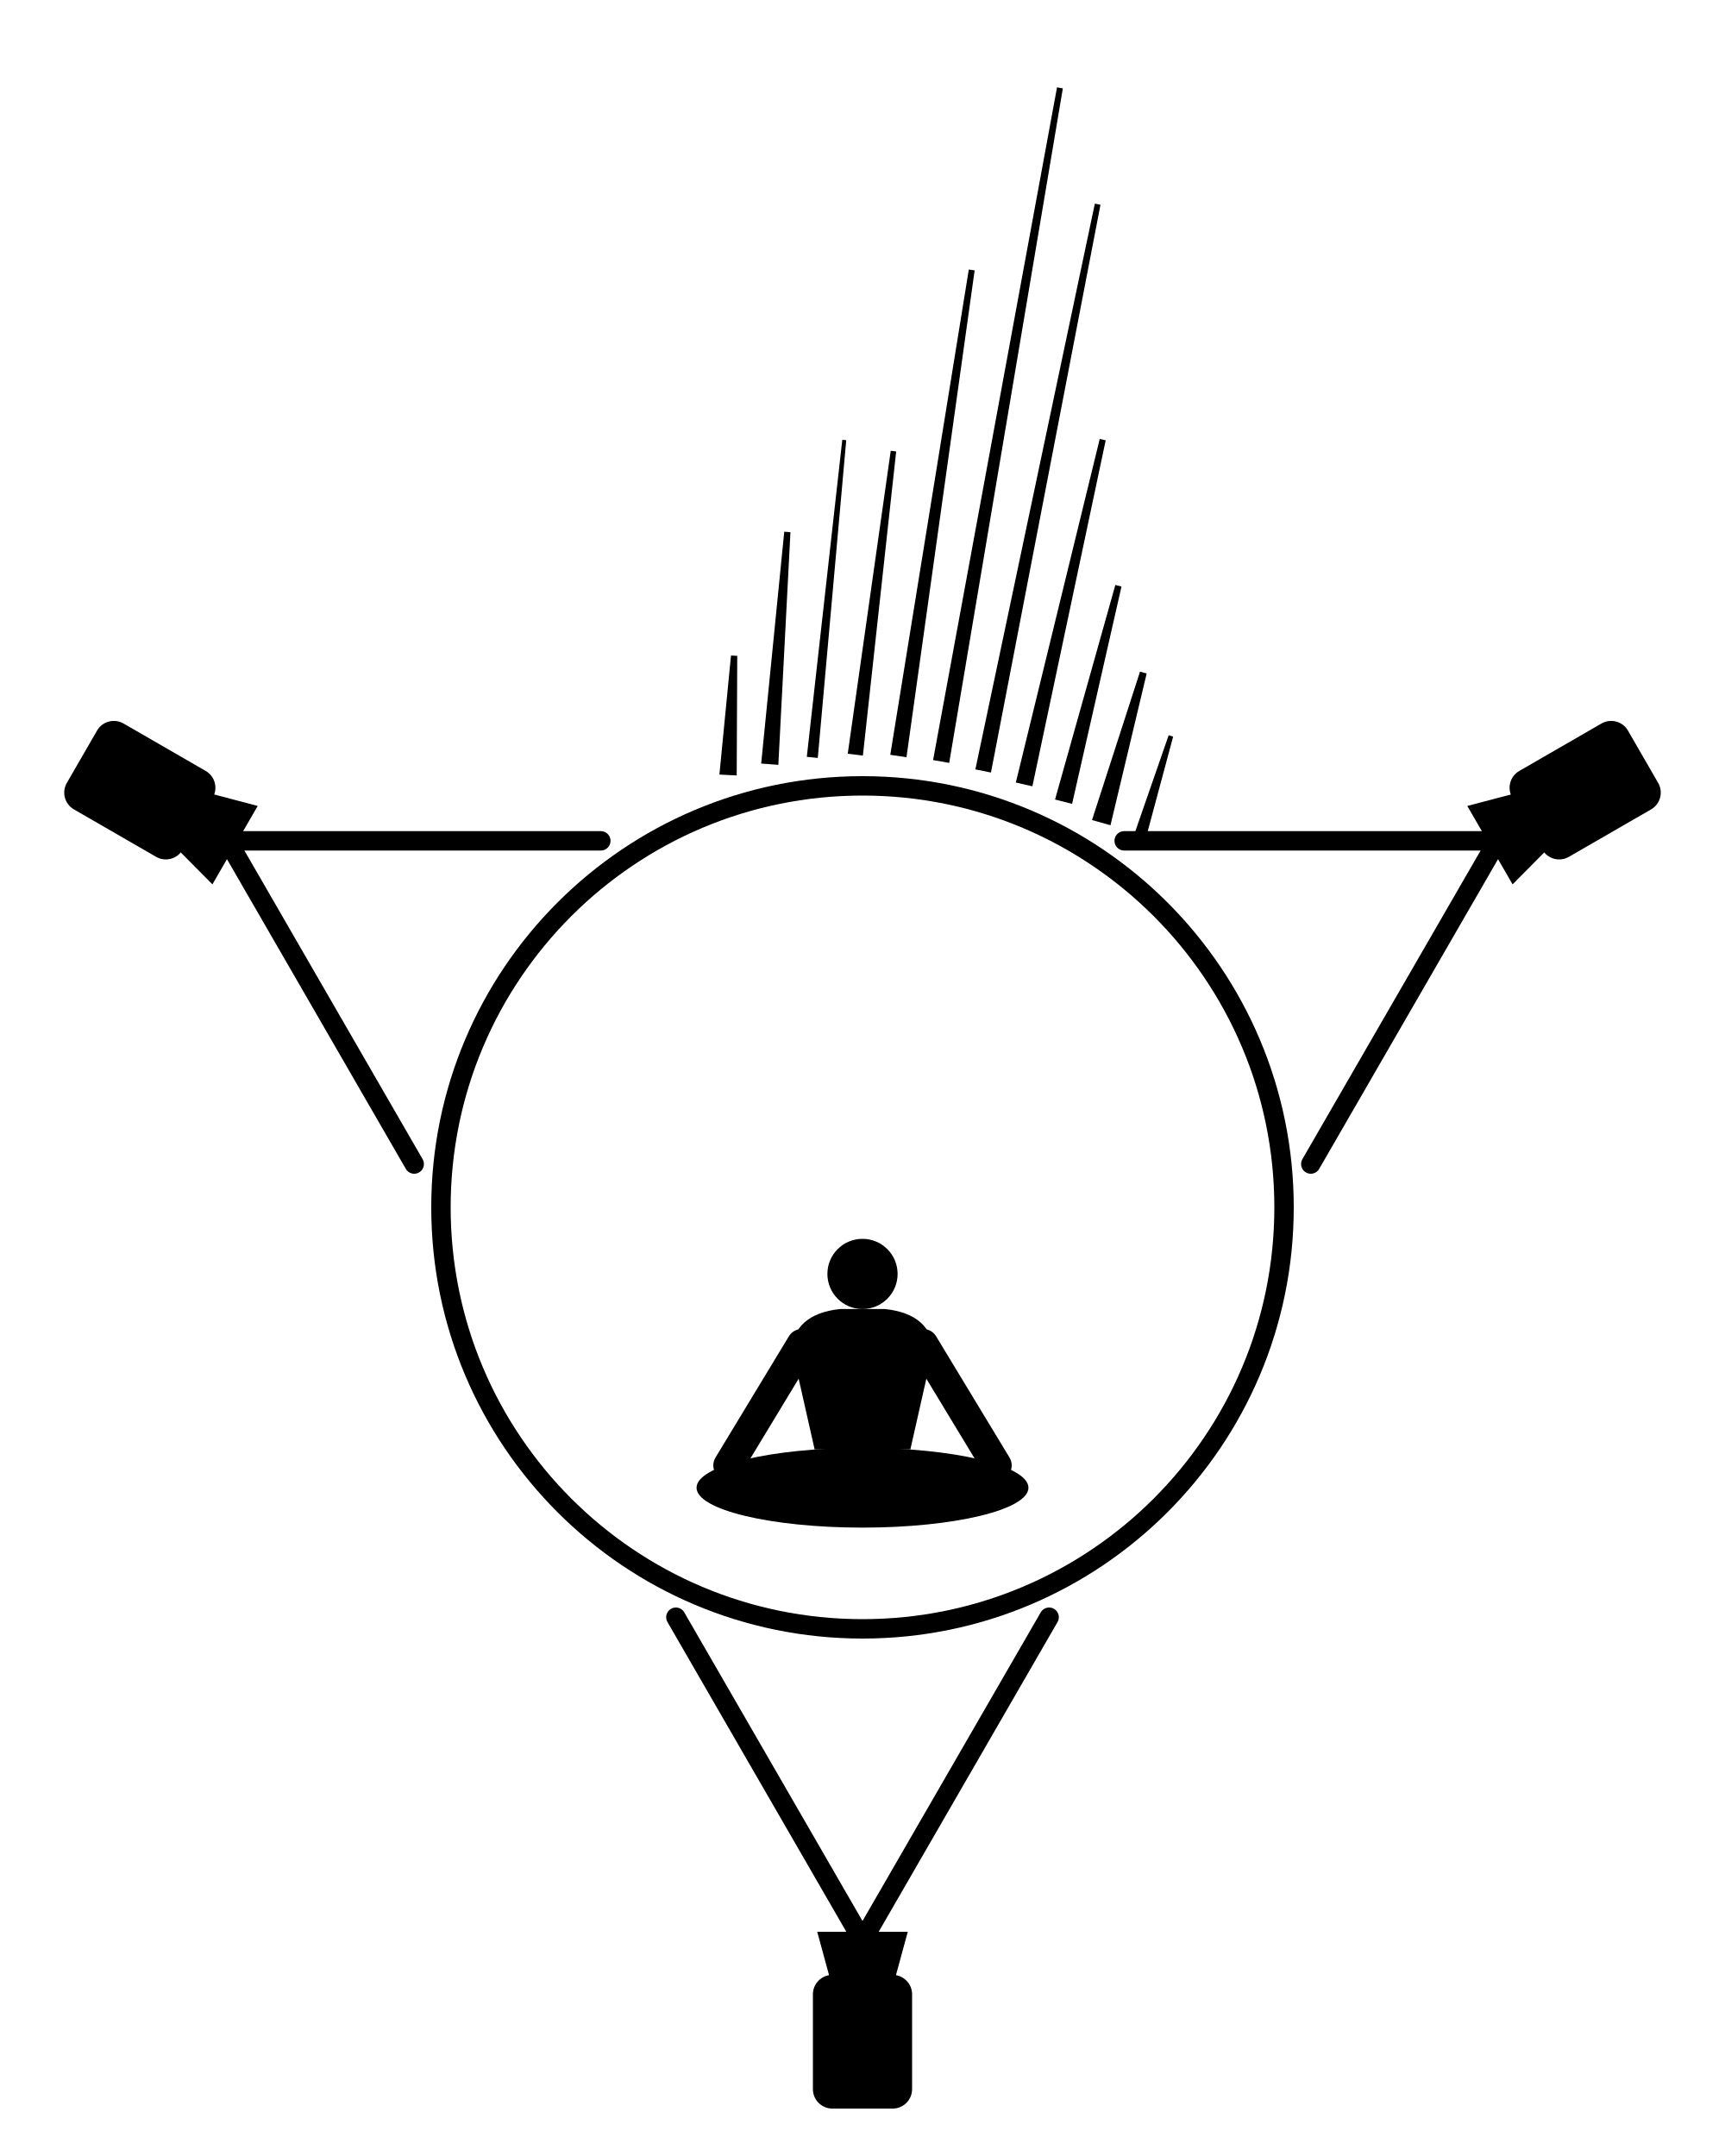
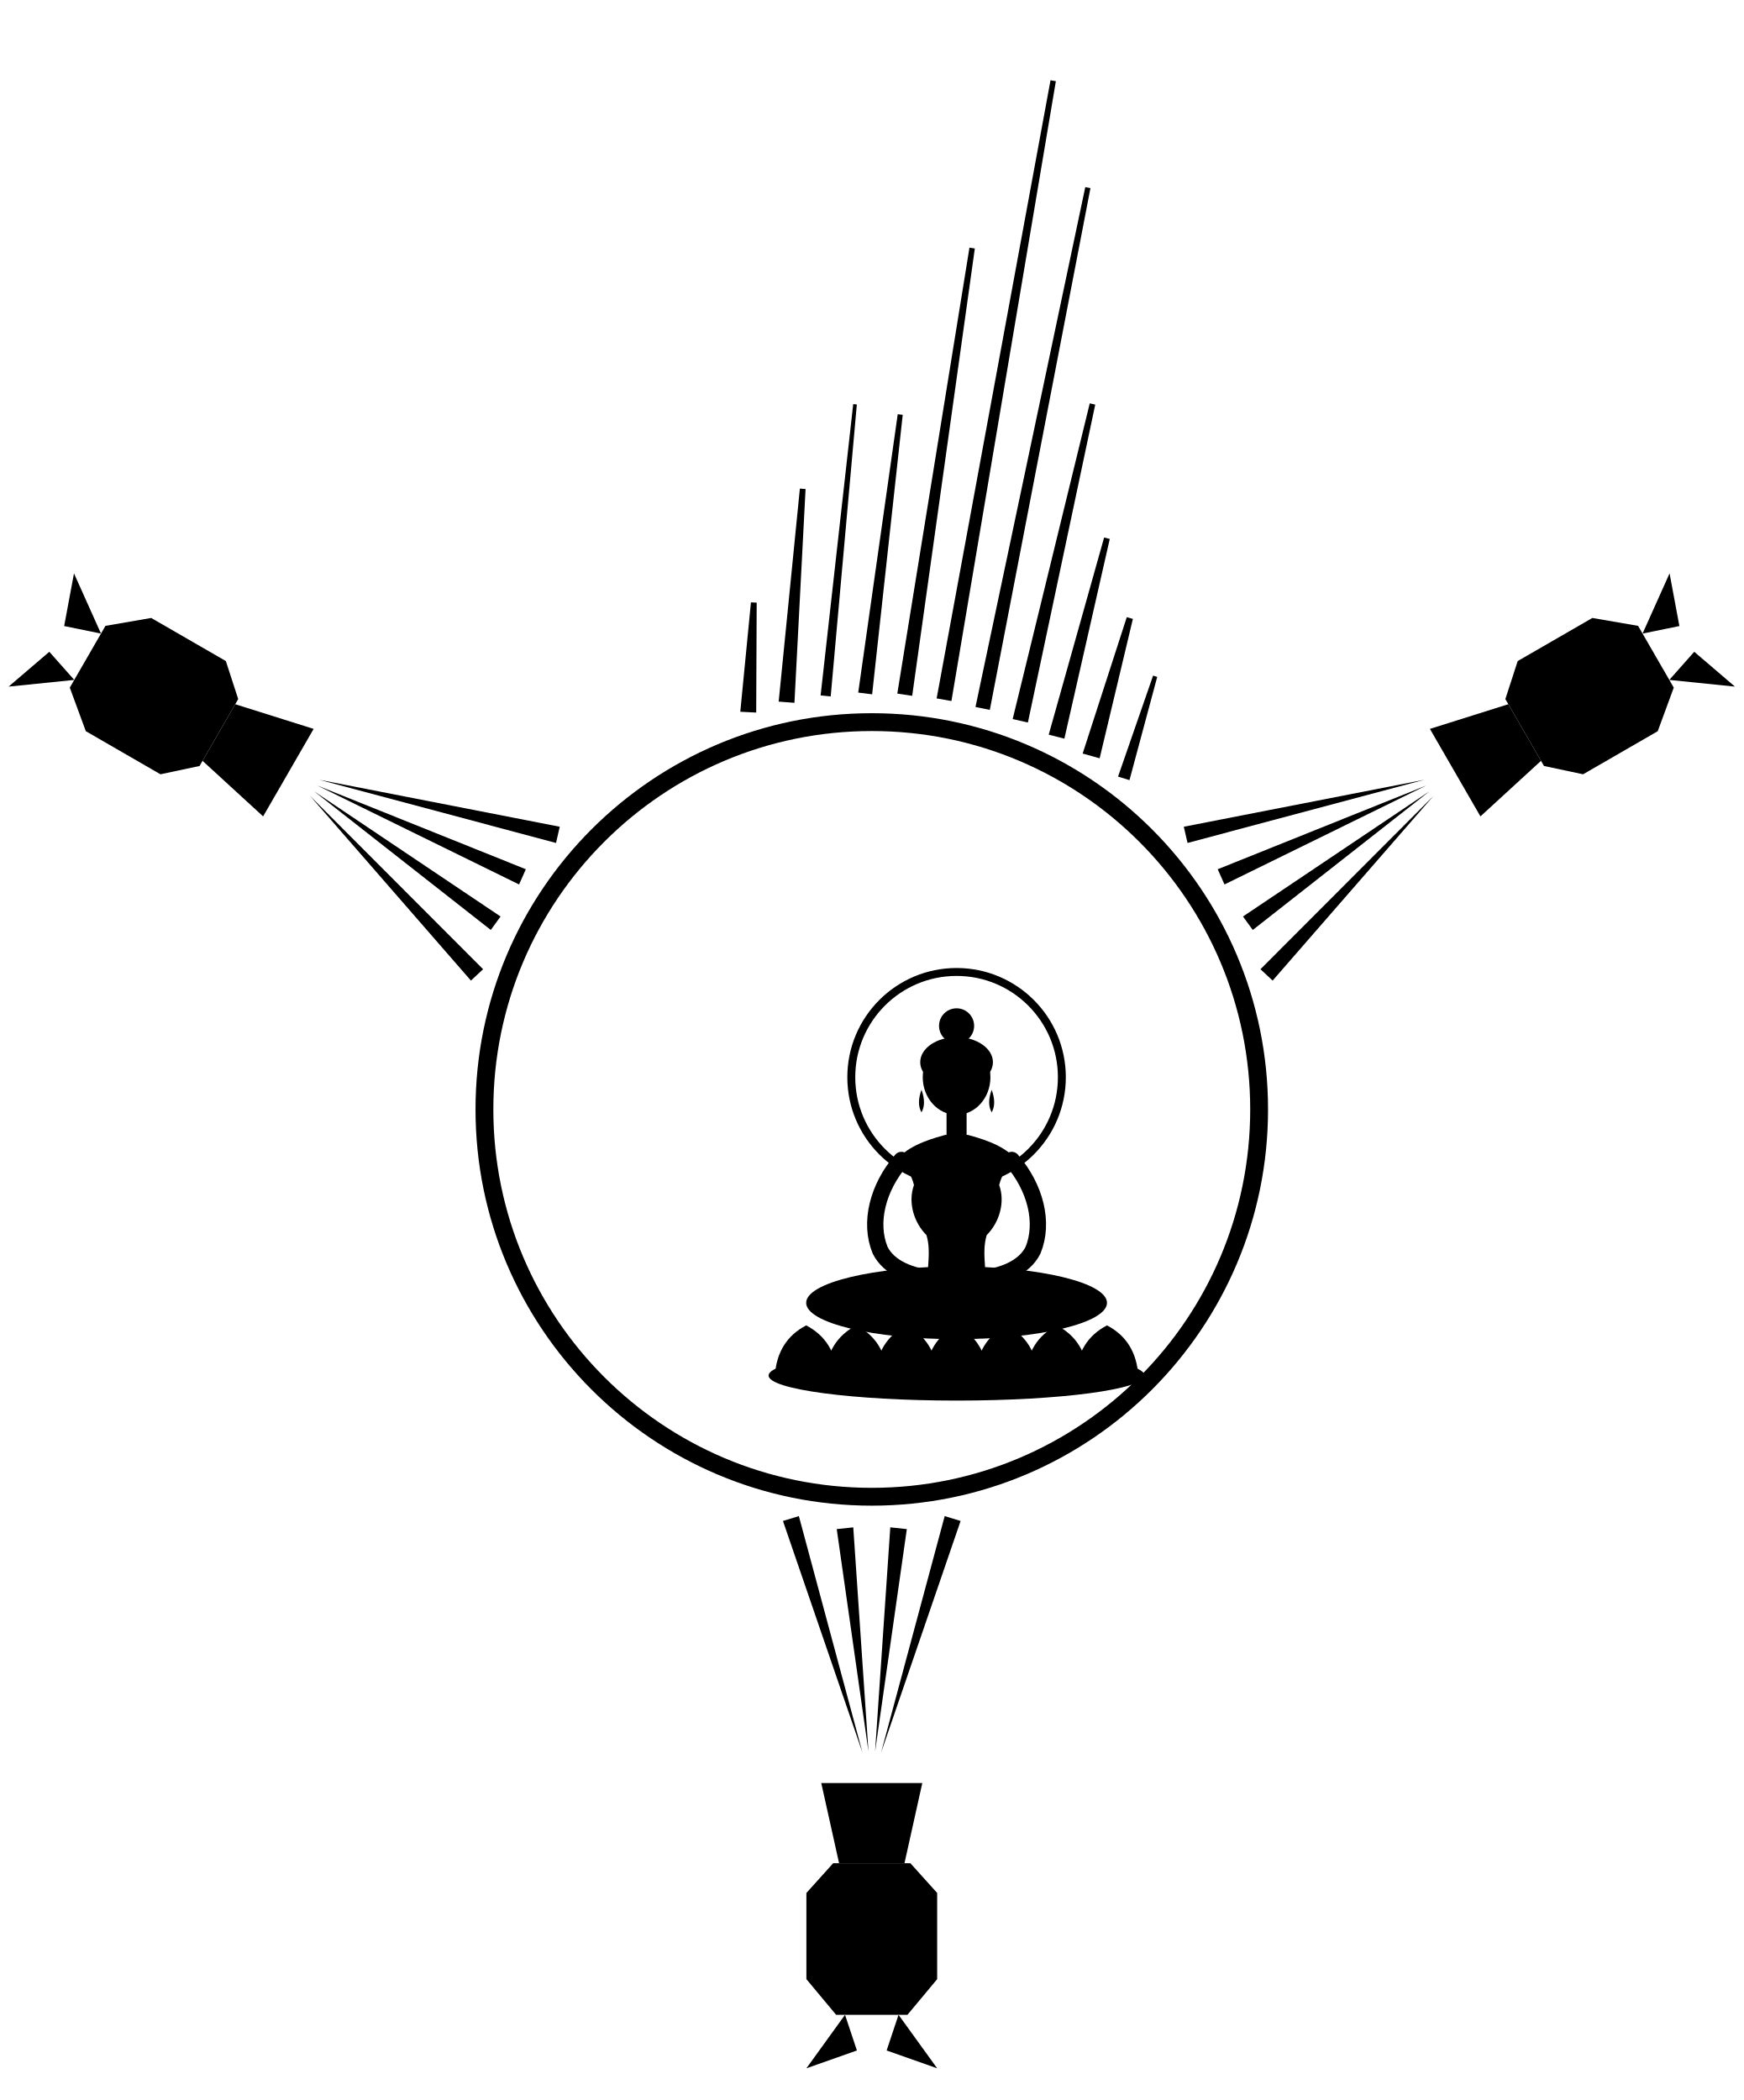
- <svg xmlns="http://www.w3.org/2000/svg" viewBox="-400 -560 800 1000" role="img" aria-labelledby="t">
-   <g fill="none" stroke="currentColor" stroke-width="9" stroke-linejoin="round" stroke-linecap="round">
-     <circle r="195.5" />
-     <path d="M-294.45,-170 L-121.36,-170" />
-     <path d="M-294.45,-170 L-207.9,-20.1" />
-     <path d="M294.45,-170 L121.36,-170" />
-     <path d="M294.45,-170 L207.9,-20.1" />
-     <path d="M0,340 L-86.55,190.1" />
-     <path d="M0,340 L86.55,190.1" />
+ <svg xmlns="http://www.w3.org/2000/svg" viewBox="-440 -560 880 1060" role="img" aria-labelledby="t">
+   <g fill="none" stroke="currentColor" stroke-linejoin="round" stroke-linecap="round">
+     <circle r="195.5" stroke-width="9" />
+     <circle cx="42.8" cy="-16.25" r="53.14" stroke-width="4" />
+   </g>
+   <g fill="currentColor" transform="translate(42.8,141.9) scale(0.6326)">
+     <ellipse cx="0" cy="-12" rx="150" ry="20" />
+     <path d="M-145,-12 Q-143,-40 -120,-52 Q-97,-40 -95,-12 Z" />
+     <path d="M-105,-12 Q-103,-40 -80,-52 Q-57,-40 -55,-12 Z" />
+     <path d="M-65,-12 Q-63,-40 -40,-52 Q-17,-40 -15,-12 Z" />
+     <path d="M-25,-12 Q-23,-40 0,-52 Q23,-40 25,-12 Z" />
+     <path d="M15,-12 Q17,-40 40,-52 Q63,-40 65,-12 Z" />
+     <path d="M55,-12 Q57,-40 80,-52 Q103,-40 105,-12 Z" />
+     <path d="M95,-12 Q97,-40 120,-52 Q143,-40 145,-12 Z" />
+     <ellipse cx="0" cy="-70" rx="120" ry="29" />
+     <ellipse cx="0" cy="-90" rx="25" ry="11" />
+     <path d="M-23,-84 C-24,-98 -20,-110 -24,-124 C-34,-134 -39,-150 -34,-164 C-36,-172 -40,-178 -46,-186 C-36,-197 -16,-202 -9,-204 L9,-204 C16,-202 36,-197 46,-186 C40,-178 36,-172 34,-164 C39,-150 34,-134 24,-124 C20,-110 24,-98 23,-84 Z" />
+     <path d="M-44,-184 C-63,-162 -70,-134 -61,-112 C-54,-98 -37,-91 -16,-89 M44,-184 C63,-162 70,-134 61,-112 C54,-98 37,-91 16,-89" fill="none" stroke="currentColor" stroke-width="13" stroke-linecap="round" />
+     <rect x="-8" y="-226" width="16" height="24" />
+     <ellipse cx="0" cy="-250" rx="27" ry="30" />
+     <ellipse cx="0" cy="-262" rx="29" ry="20" />
+     <circle cx="0" cy="-291" r="14" />
+     <path d="M-28,-240 q-4,11 0,18 q4,-7 0,-18 Z M28,-240 q4,11 0,18 q-4,-7 0,-18 Z" />
  </g>
  <g fill="currentColor">
-     <g transform="translate(0,22) scale(.74)">
-       <circle cx="0" cy="12" r="22" />
-       <path d="M-14,34 C-34,36 -44,46 -44,60 L-30,122 L30,122 L44,60 C44,46 34,36 14,34 Z" />
-       <ellipse cx="0" cy="146" rx="104" ry="25" />
-       <path d="M-38,56 L-84,132 M38,56 L84,132" fill="none" stroke="currentColor" stroke-width="19" stroke-linecap="round" />
-     </g>
+     <path d="M-278.86,-166.4 L-159.37,-134.51 L-157.48,-142.69 Z" />
+     <path d="M-279.83,-163.49 L-178.02,-113.56 L-174.6,-121.24 Z" />
+     <path d="M-281.5,-160.6 L-192.29,-90.59 L-187.36,-97.39 Z" />
+     <path d="M-283.54,-158.3 L-202.32,-65.04 L-196.17,-70.77 Z" />
+     <path d="M283.54,-158.3 L196.17,-70.77 L202.32,-65.04 Z" />
+     <path d="M281.5,-160.6 L187.36,-97.39 L192.29,-90.59 Z" />
+     <path d="M279.83,-163.49 L174.6,-121.24 L178.02,-113.56 Z" />
+     <path d="M278.86,-166.4 L157.48,-142.69 L159.37,-134.51 Z" />
+     <path d="M-4.68,324.7 L-36.8,205.27 L-44.83,207.73 Z" />
+     <path d="M-1.67,324.09 L-9.34,210.95 L-17.69,211.83 Z" />
+     <path d="M1.67,324.09 L17.69,211.83 L9.34,210.95 Z" />
+     <path d="M4.68,324.7 L44.83,207.73 L36.8,205.27 Z" />
    <path transform="translate(127.18,-167.11) rotate(17.09)" d="M-3.02,0 L3.02,0 L1.09,-53.93 L-1.09,-53.93 Z" />
    <path transform="translate(110.72,-178.44) rotate(15.67)" d="M-4.45,0 L4.45,0 L1.6,-72.29 L-1.6,-72.29 Z" />
    <path transform="translate(93.25,-188.16) rotate(14.25)" d="M-4.08,0 L4.08,0 L1.47,-103.34 L-1.47,-103.34 Z" />
    <path transform="translate(74.95,-196.17) rotate(12.84)" d="M-3.94,0 L3.94,0 L1.42,-164.02 L-1.42,-164.02 Z" />
    <path transform="translate(55.96,-202.41) rotate(11.42)" d="M-3.69,0 L3.69,0 L1.33,-268.19 L-1.33,-268.19 Z" />
    <path transform="translate(36.47,-206.81) rotate(10)" d="M-3.79,0 L3.79,0 L1.37,-317.26 L-1.37,-317.26 Z" />
    <path transform="translate(16.64,-209.34) rotate(8.58)" d="M-3.8,0 L3.8,0 L1.37,-228 L-1.37,-228 Z" />
    <path transform="translate(-3.33,-209.97) rotate(7.16)" d="M-3.54,0 L3.54,0 L1.27,-141.9 L-1.27,-141.9 Z" />
    <path transform="translate(-23.28,-208.71) rotate(5.75)" d="M-2.56,0 L2.56,0 L0.92,-147.96 L-0.92,-147.96 Z" />
    <path transform="translate(-43.01,-205.55) rotate(4.33)" d="M-3.99,0 L3.99,0 L1.44,-108.03 L-1.44,-108.03 Z" />
    <path transform="translate(-62.35,-200.53) rotate(2.91)" d="M-4.02,0 L4.02,0 L1.45,-55.42 L-1.45,-55.42 Z" />
-     <g transform="translate(-294.45,-170) rotate(30)">
-       <rect x="-78" y="-23" width="62" height="46" rx="9" />
-       <path d="M-18,-15 L4,-21 L4,21 L-18,15 Z" />
+     <g transform="translate(-294.45,-170) rotate(30) scale(1.5)">
+       <path d="M-27,-13 L-37,-22 L-66,-22 L-78,-12 L-78,12 L-66,22 L-37,22 L-27,13 Z" />
+       <path d="M0,-17 L-27,-11 L-27,11 L0,17 Z" />
+       <path d="M-78,-9 L-96,-22 L-90,-5 Z M-78,9 L-96,22 L-90,5 Z" />
    </g>
-     <g transform="translate(294.45,-170) rotate(150)">
-       <rect x="-78" y="-23" width="62" height="46" rx="9" />
-       <path d="M-18,-15 L4,-21 L4,21 L-18,15 Z" />
+     <g transform="translate(294.45,-170) rotate(150) scale(1.5)">
+       <path d="M-27,-13 L-37,-22 L-66,-22 L-78,-12 L-78,12 L-66,22 L-37,22 L-27,13 Z" />
+       <path d="M0,-17 L-27,-11 L-27,11 L0,17 Z" />
+       <path d="M-78,-9 L-96,-22 L-90,-5 Z M-78,9 L-96,22 L-90,5 Z" />
    </g>
-     <g transform="translate(0,340) rotate(-90)">
-       <rect x="-78" y="-23" width="62" height="46" rx="9" />
-       <path d="M-18,-15 L4,-21 L4,21 L-18,15 Z" />
+     <g transform="translate(0,340) rotate(-90) scale(1.5)">
+       <path d="M-27,-13 L-37,-22 L-66,-22 L-78,-12 L-78,12 L-66,22 L-37,22 L-27,13 Z" />
+       <path d="M0,-17 L-27,-11 L-27,11 L0,17 Z" />
+       <path d="M-78,-9 L-96,-22 L-90,-5 Z M-78,9 L-96,22 L-90,5 Z" />
    </g>
  </g>
</svg>
